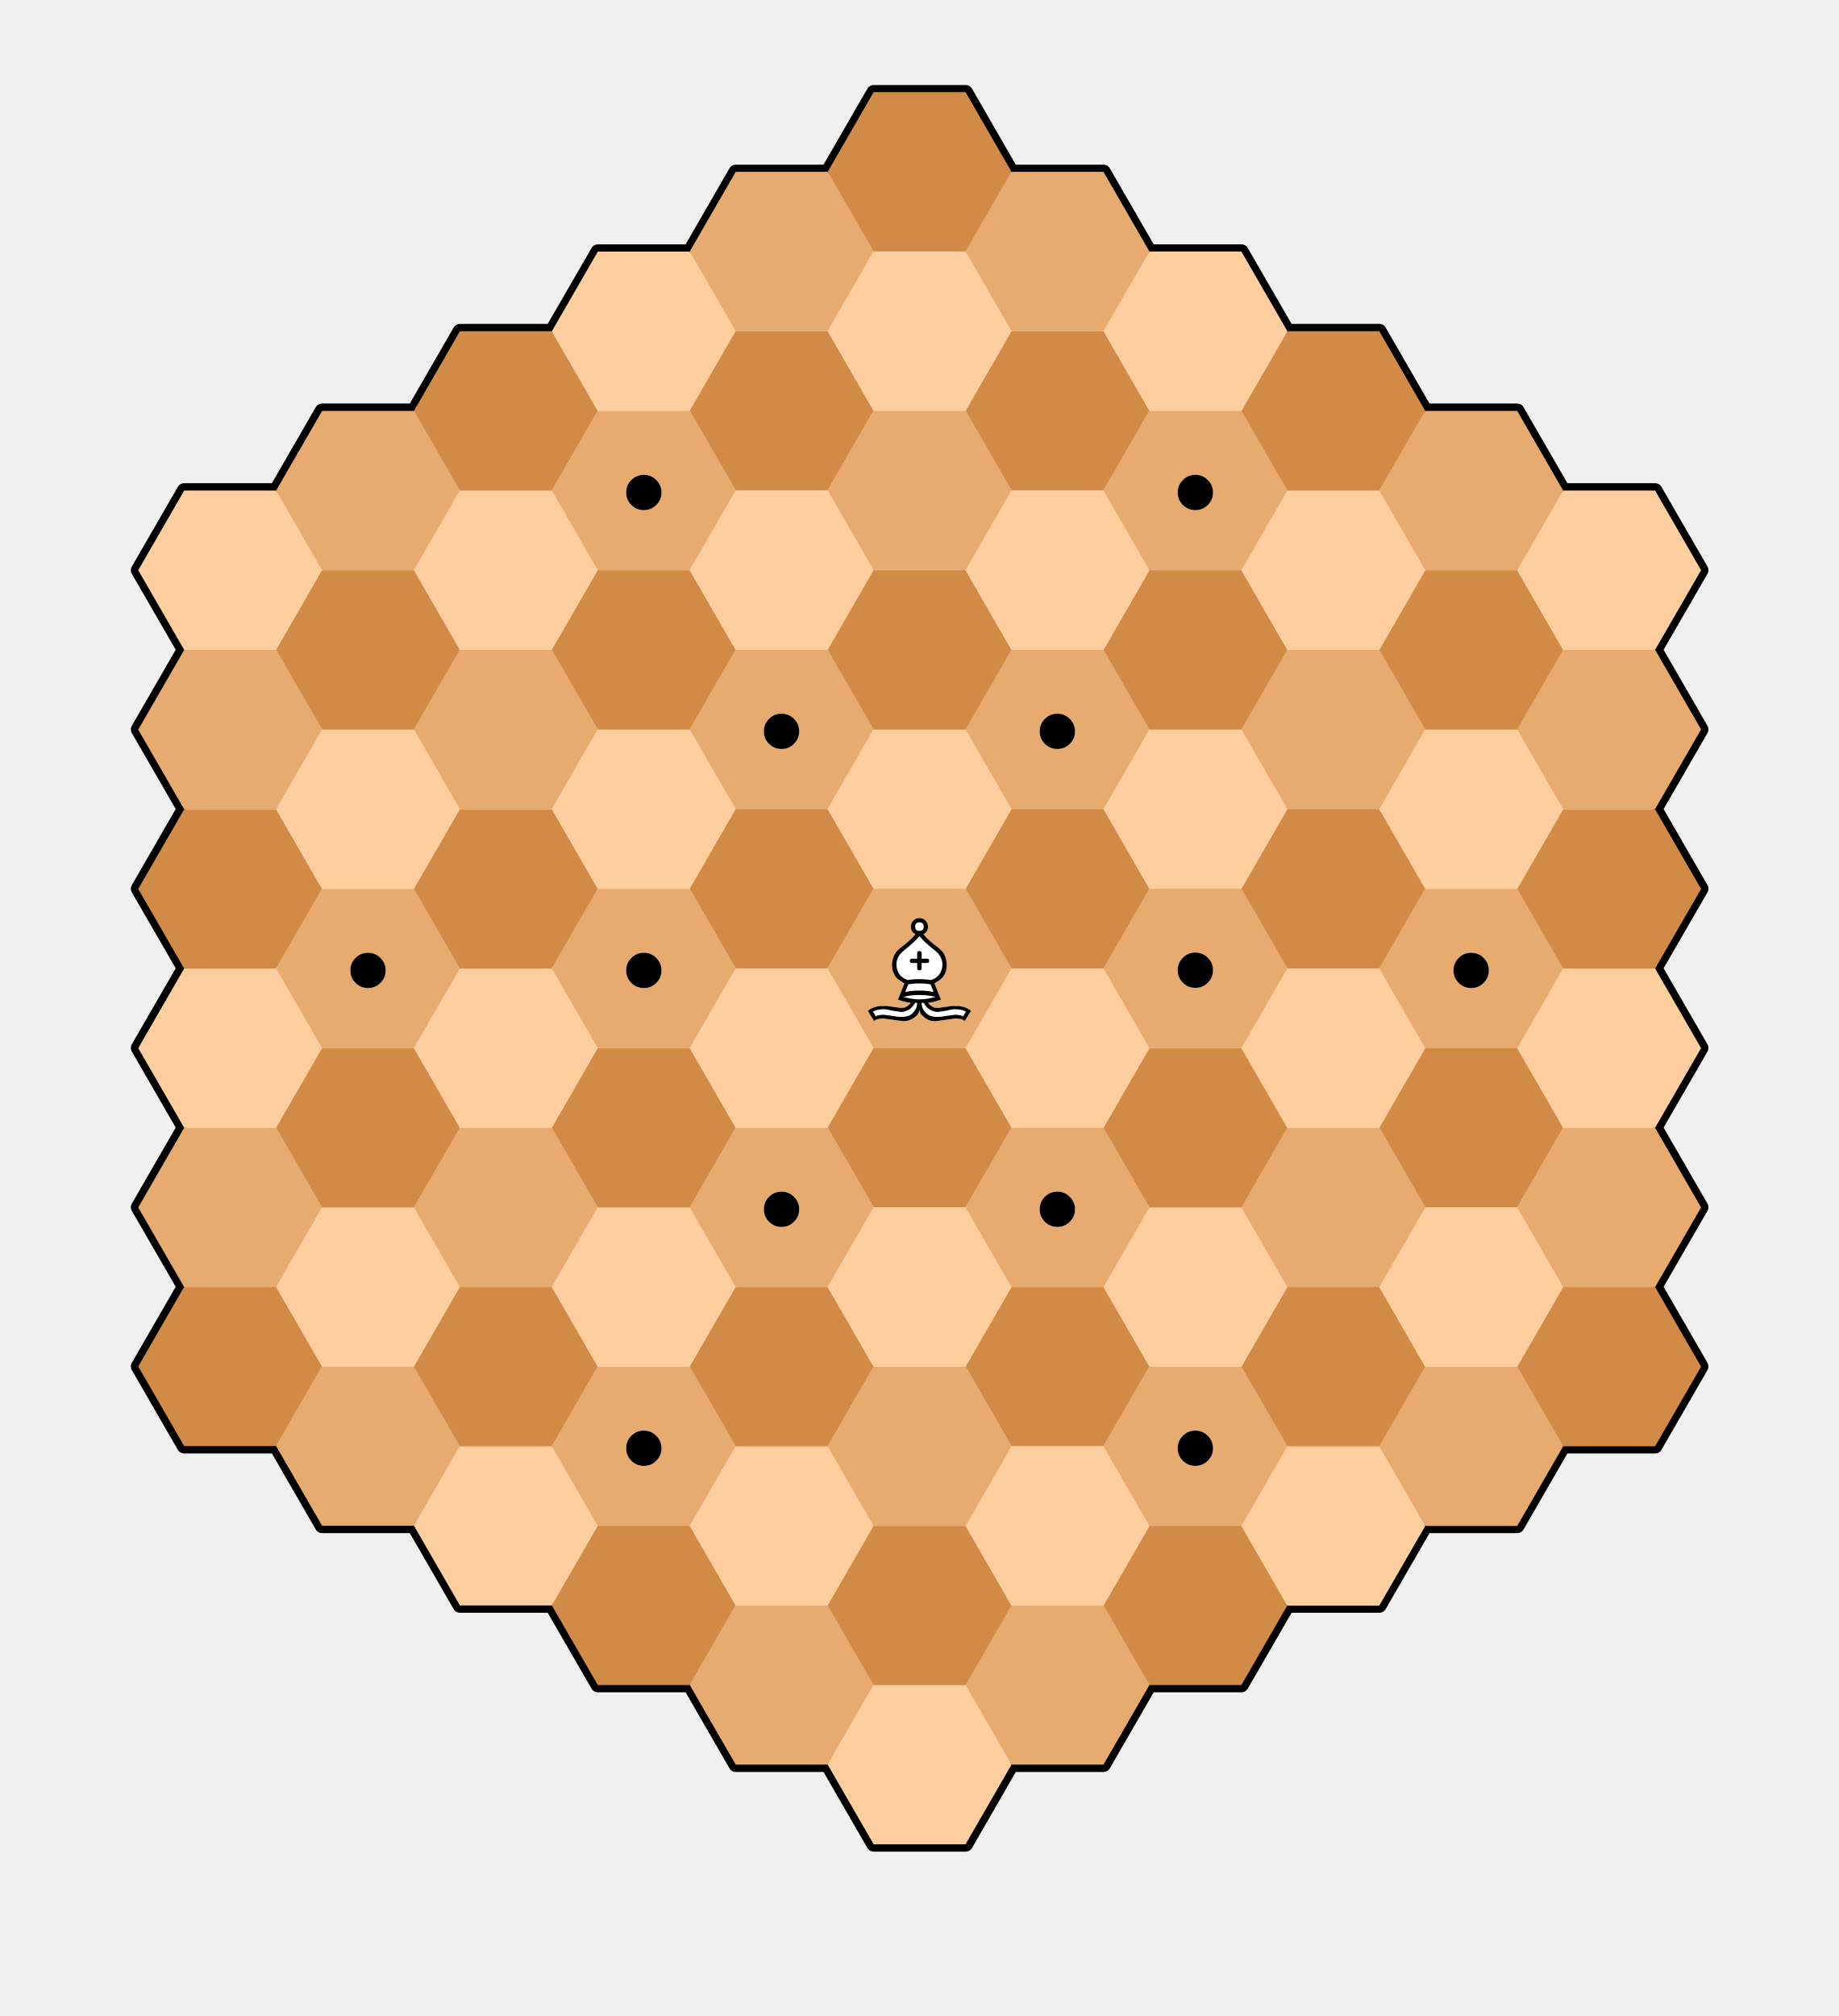
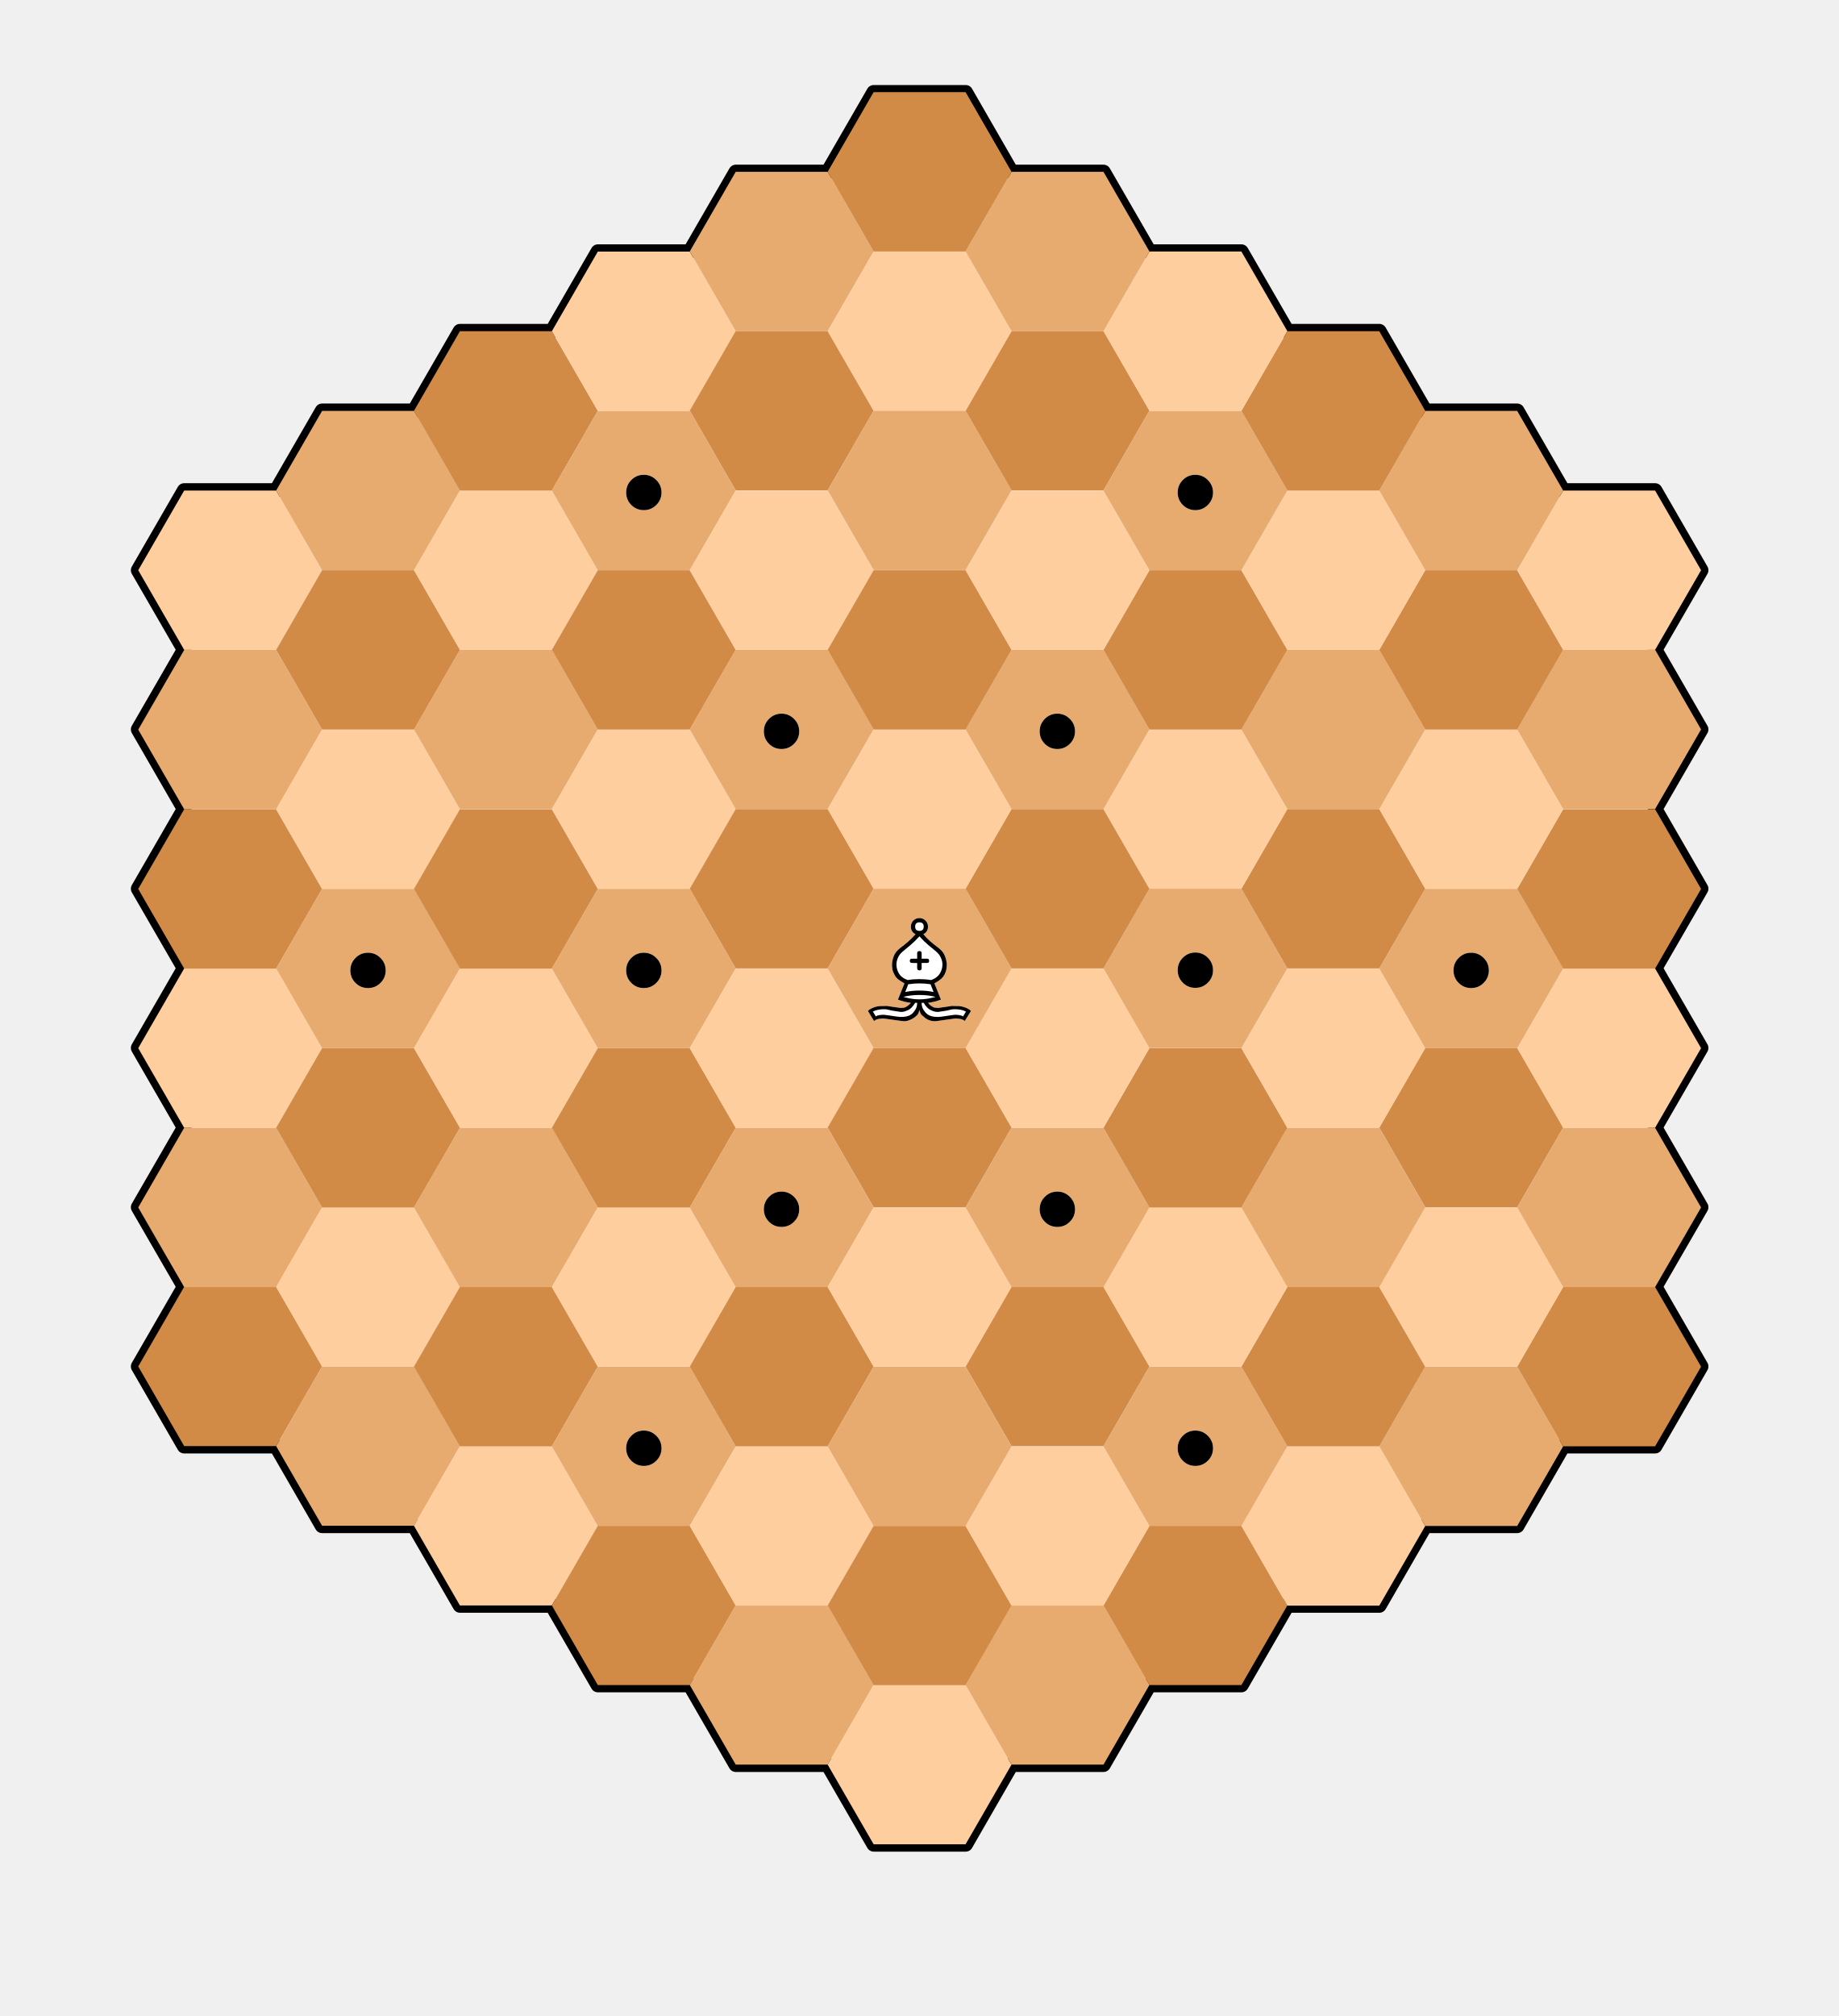
<svg xmlns="http://www.w3.org/2000/svg" xml:space="preserve" width="666.784" height="730.809" clip-path="url(#a)" style="fill-rule:evenodd;stroke-width:28.222;stroke-linejoin:round" viewBox="0 0 17642 19336">
  <defs>
    <clipPath id="a">
      <path d="M0 0h17642v19336H0z" />
    </clipPath>
  </defs>
  <g clip-path="url(#a)">
    <path d="m1767 13870-441-764 441-764-441-763 441-764-441-764 441-764-441-763 441-764-441-764 441-764-441-763 441-764h882l441-764h882l441-764h882l441-763h882l441-764h882l441-764h882l440 764h882l441 764h882l441 763h882l441 764h882l441 764h882l441 764-441 763 441 764-441 764 441 764-441 763 441 764-441 764 441 764-441 763 441 764-441 764h-882l-441 764h-882l-441 764h-882l-441 763h-882l-441 764h-882l-440 764h-882l-441-764h-882l-441-764h-882l-441-763h-882l-441-764h-882l-441-764z" style="fill:none;stroke:#000;stroke-width:141" />
-     <path d="m1767 13870-441-764 441-764-441-763 441-764-441-764 441-764-441-763 441-764-441-764 441-764-441-763 441-764h882l441-764h882l441-764h882l441-763h882l441-764h882l441-764h882l440 764h882l441 764h882l441 763h882l441 764h882l441 764h882l441 764-441 763 441 764-441 764 441 764-441 763 441 764-441 764 441 764-441 763 441 764-441 764h-882l-441 764h-882l-441 764h-882l-441 763h-882l-441 764h-882l-440 764h-882l-441-764h-882l-441-764h-882l-441-763h-882l-441-764h-882l-441-764z" style="fill:#ffce9e;stroke:none" />
    <path d="m1767 13870-441-764 441-764-441-763 441-764-441-764 441-764-441-763 441-764-441-764 441-764-441-763 441-764h882l441-764h882l441-764h882l441-763h882l441-764h882l441-764h882l440 764h882l441 764h882l441 763h882l441 764h882l441 764h882l441 764-441 763 441 764-441 764 441 764-441 763 441 764-441 764 441 764-441 763 441 764-441 764h-882l-441 764h-882l-441 764h-882l-441 763h-882l-441 764h-882l-440 764h-882l-441-764h-882l-441-764h-882l-441-763h-882l-441-764h-882l-441-764z" style="fill:none;stroke:#000" />
    <path d="m3090 13106-441-764h-882l-441 764 441 764h882z" style="fill:#d18b47;stroke:none" />
    <path d="m4413 13870-441-764h-882l-441 764 441 764h882z" style="fill:#e8ab6f;stroke:none" />
    <path d="m5735 14634-441-764h-882l-441 764 441 764h882z" style="fill:#ffce9e;stroke:none" />
    <path d="m7058 15398-441-764h-882l-441 764 441 764h882z" style="fill:#d18b47;stroke:none" />
    <path d="m8381 16161-441-764h-882l-441 764 441 764h882z" style="fill:#e8ab6f;stroke:none" />
    <path d="M9263 16161h-882l-441 764 441 764h882l441-764z" style="fill:#ffce9e;stroke:none" />
    <path d="M10586 15397h-882l-441 764 441 764h882l441-764z" style="fill:#e8ab6f;stroke:none" />
    <path d="M11909 14634h-882l-441 764 441 764h882l441-764z" style="fill:#d18b47;stroke:none" />
    <path d="M13232 13872h-882l-441 764 441 764h882l441-764z" style="fill:#ffce9e;stroke:none" />
    <path d="M14555 13108h-882l-441 764 441 764h882l441-764z" style="fill:#e8ab6f;stroke:none" />
    <path d="M15878 12344h-882l-441 764 441 764h882l441-764z" style="fill:#d18b47;stroke:none" />
    <path d="m3090 11581-441-764h-882l-441 764 441 764h882z" style="fill:#e8ab6f;stroke:none" />
    <path d="m4413 12344-441-764h-882l-441 764 441 764h882z" style="fill:#ffce9e;stroke:none" />
    <path d="m5735 13108-441-764h-882l-441 764 441 764h882z" style="fill:#d18b47;stroke:none" />
    <path d="m7058 13872-441-764h-882l-441 764 441 764h882z" style="fill:#e8ab6f;stroke:none" />
    <path d="M6176.5 13720.924q69.95 0 119.4 50.051 50.05 49.449 50.05 119.4 0 70.554-50.05 120.002-49.45 49.449-119.4 49.448-70.555 0-120.002-49.448-49.45-49.448-49.449-120.002 0-69.951 49.449-119.4 49.447-50.05 120.002-50.051" style="fill:#fff;stroke:none" />
    <path d="M6176.5 13720.924q69.95 0 119.4 50.051 50.05 49.449 50.05 119.4 0 70.554-50.05 120.002-49.45 49.449-119.4 49.448-70.555 0-120.002-49.448-49.45-49.448-49.449-120.002 0-69.951 49.449-119.4 49.447-50.05 120.002-50.051" style="fill:#000;stroke:none" />
    <path d="m8381 14636-441-764h-882l-441 764 441 764h882z" style="fill:#ffce9e;stroke:none" />
    <path d="M9263 14635h-882l-441 764 441 764h882l441-764z" style="fill:#d18b47;stroke:none" />
    <path d="M10586 13872h-882l-441 764 441 764h882l441-764z" style="fill:#ffce9e;stroke:none" />
    <path d="M11909 13108h-882l-441 764 441 764h882l441-764z" style="fill:#e8ab6f;stroke:none" />
    <path d="M11467.5 13720.924q69.95 0 119.399 50.051 50.05 49.449 50.052 119.4-.002 70.554-50.052 120.002-49.45 49.449-119.399 49.448-70.555 0-120.002-49.448-49.449-49.448-49.449-120.002 0-69.951 49.449-119.4 49.447-50.05 120.002-50.051" style="fill:#fff;stroke:none" />
    <path d="M11467.5 13720.924q69.95 0 119.399 50.051 50.05 49.449 50.052 119.4-.002 70.554-50.052 120.002-49.45 49.449-119.399 49.448-70.555 0-120.002-49.448-49.449-49.448-49.449-120.002 0-69.951 49.449-119.4 49.447-50.05 120.002-50.051" style="fill:#000;stroke:none" />
    <path d="M13232 12344h-882l-441 764 441 764h882l441-764z" style="fill:#d18b47;stroke:none" />
    <path d="M14555 11580h-882l-441 764 441 764h882l441-764z" style="fill:#ffce9e;stroke:none" />
    <path d="M15878 10817h-882l-441 764 441 764h882l441-764z" style="fill:#e8ab6f;stroke:none" />
    <path d="m3090 10053-441-764h-882l-441 764 441 764h882z" style="fill:#ffce9e;stroke:none" />
    <path d="m4413 10817-441-764h-882l-441 764 441 764h882z" style="fill:#d18b47;stroke:none" />
    <path d="m5735 11581-441-764h-882l-441 764 441 764h882z" style="fill:#e8ab6f;stroke:none" />
    <path d="m7058 12344-441-764h-882l-441 764 441 764h882z" style="fill:#ffce9e;stroke:none" />
    <path d="m8381 13108-441-764h-882l-441 764 441 764h882z" style="fill:#d18b47;stroke:none" />
    <path d="M9263 13108h-882l-441 764 441 764h882l441-764z" style="fill:#e8ab6f;stroke:none" />
    <path d="M10586 12342h-882l-441 764 441 764h882l441-764z" style="fill:#d18b47;stroke:none" />
    <path d="M11909 11580h-882l-441 764 441 764h882l441-764z" style="fill:#ffce9e;stroke:none" />
    <path d="M13232 10817h-882l-441 764 441 764h882l441-764z" style="fill:#e8ab6f;stroke:none" />
    <path d="M14555 10051h-882l-441 764 441 764h882l441-764z" style="fill:#d18b47;stroke:none" />
    <path d="M15878 9289h-882l-441 764 441 764h882l441-764z" style="fill:#ffce9e;stroke:none" />
    <path d="m3090 8526-441-764h-882l-441 764 441 764h882z" style="fill:#d18b47;stroke:none" />
    <path d="m4413 9289-441-764h-882l-441 764 441 764h882z" style="fill:#e8ab6f;stroke:none" />
    <path d="M3530.5 9137.924q69.95 0 119.4 50.051 50.05 49.449 50.05 119.4 0 70.554-50.05 120.002-49.45 49.449-119.4 49.448-70.555 0-120.002-49.448-49.45-49.448-49.449-120.002 0-69.951 49.449-119.4 49.447-50.05 120.002-50.051" style="fill:#fff;stroke:none" />
    <path d="M3530.5 9137.924q69.95 0 119.4 50.051 50.05 49.449 50.05 119.4 0 70.554-50.05 120.002-49.45 49.449-119.4 49.448-70.555 0-120.002-49.448-49.45-49.448-49.449-120.002 0-69.951 49.449-119.4 49.447-50.05 120.002-50.051" style="fill:#000;stroke:none" />
    <path d="m5735 10053-441-764h-882l-441 764 441 764h882z" style="fill:#ffce9e;stroke:none" />
    <path d="m7058 10817-441-764h-882l-441 764 441 764h882z" style="fill:#d18b47;stroke:none" />
    <path d="m8381 11581-441-764h-882l-441 764 441 764h882z" style="fill:#e8ab6f;stroke:none" />
    <path d="M7497.5 11428.924q69.95 0 119.4 50.051 50.05 49.449 50.05 119.4 0 70.554-50.05 120.002-49.45 49.449-119.4 49.448-70.555 0-120.002-49.448-49.45-49.448-49.449-120.002 0-69.951 49.449-119.4 49.447-50.05 120.002-50.051" style="fill:#fff;stroke:none" />
    <path d="M7497.5 11428.924q69.95 0 119.4 50.051 50.05 49.449 50.05 119.4 0 70.554-50.05 120.002-49.45 49.449-119.4 49.448-70.555 0-120.002-49.448-49.45-49.448-49.449-120.002 0-69.951 49.449-119.4 49.447-50.05 120.002-50.051" style="fill:#000;stroke:none" />
    <path d="M9263 11580h-882l-441 764 441 764h882l441-764z" style="fill:#ffce9e;stroke:none" />
    <path d="M10586 10817h-882l-441 764 441 764h882l441-764z" style="fill:#e8ab6f;stroke:none" />
    <path d="M10143.5 11428.924q69.95 0 119.399 50.051 50.05 49.449 50.052 119.4-.002 70.554-50.052 120.002-49.45 49.449-119.399 49.448-70.555 0-120.002-49.448-49.45-49.448-49.449-120.002 0-69.951 49.449-119.4 49.447-50.05 120.002-50.051" style="fill:#fff;stroke:none" />
    <path d="M10143.5 11428.924q69.95 0 119.399 50.051 50.05 49.449 50.052 119.4-.002 70.554-50.052 120.002-49.45 49.449-119.399 49.448-70.555 0-120.002-49.448-49.45-49.448-49.449-120.002 0-69.951 49.449-119.4 49.447-50.05 120.002-50.051" style="fill:#000;stroke:none" />
    <path d="M11909 10053h-882l-441 764 441 764h882l441-764z" style="fill:#d18b47;stroke:none" />
    <path d="M13232 9289h-882l-441 764 441 764h882l441-764z" style="fill:#ffce9e;stroke:none" />
    <path d="M14555 8525h-882l-441 764 441 764h882l441-764z" style="fill:#e8ab6f;stroke:none" />
    <path d="M14113.5 9137.924q69.95 0 119.399 50.051 50.05 49.449 50.052 119.4-.002 70.554-50.052 120.002-49.45 49.449-119.399 49.448-70.555 0-120.002-49.448-49.449-49.448-49.449-120.002 0-69.951 49.449-119.4 49.447-50.05 120.002-50.051" style="fill:#fff;stroke:none" />
    <path d="M14113.5 9137.924q69.95 0 119.399 50.051 50.05 49.449 50.052 119.4-.002 70.554-50.052 120.002-49.45 49.449-119.399 49.448-70.555 0-120.002-49.448-49.449-49.448-49.449-120.002 0-69.951 49.449-119.4 49.447-50.05 120.002-50.051" style="fill:#000;stroke:none" />
    <path d="M15878 7762h-882l-441 764 441 764h882l441-764z" style="fill:#d18b47;stroke:none" />
    <path d="m3090 6998-441-764h-882l-441 764 441 764h882z" style="fill:#e8ab6f;stroke:none" />
    <path d="m4413 7762-441-764h-882l-441 764 441 764h882z" style="fill:#ffce9e;stroke:none" />
    <path d="m5735 8526-441-764h-882l-441 764 441 764h882z" style="fill:#d18b47;stroke:none" />
    <path d="m7058 9289-441-764h-882l-441 764 441 764h882z" style="fill:#e8ab6f;stroke:none" />
    <path d="M6176.5 9137.924q69.95 0 119.4 50.051 50.05 49.449 50.05 119.4 0 70.554-50.05 120.002-49.45 49.449-119.4 49.448-70.555 0-120.002-49.448-49.45-49.448-49.449-120.002 0-69.951 49.449-119.4 49.447-50.05 120.002-50.051" style="fill:#fff;stroke:none" />
    <path d="M6176.5 9137.924q69.95 0 119.4 50.051 50.05 49.449 50.05 119.4 0 70.554-50.05 120.002-49.45 49.449-119.4 49.448-70.555 0-120.002-49.448-49.45-49.448-49.449-120.002 0-69.951 49.449-119.4 49.447-50.05 120.002-50.051" style="fill:#000;stroke:none" />
    <path d="m8381 10053-441-764h-882l-441 764 441 764h882z" style="fill:#ffce9e;stroke:none" />
    <path d="M9263 10051h-882l-441 764 441 764h882l441-764z" style="fill:#d18b47;stroke:none" />
    <path d="M10586 9287h-882l-441 764 441 764h882l441-764z" style="fill:#ffce9e;stroke:none" />
    <path d="M11909 8524h-882l-441 764 441 764h882l441-764z" style="fill:#e8ab6f;stroke:none" />
    <path d="M11467.5 9135.924q69.95 0 119.399 50.051 50.05 49.449 50.052 119.4-.002 70.554-50.052 120.002-49.45 49.449-119.399 49.448-70.555 0-120.002-49.448-49.449-49.448-49.449-120.002 0-69.951 49.449-119.4 49.447-50.05 120.002-50.051" style="fill:#fff;stroke:none" />
    <path d="M11467.5 9135.924q69.95 0 119.399 50.051 50.05 49.449 50.052 119.4-.002 70.554-50.052 120.002-49.45 49.449-119.399 49.448-70.555 0-120.002-49.448-49.449-49.448-49.449-120.002 0-69.951 49.449-119.4 49.447-50.05 120.002-50.051" style="fill:#000;stroke:none" />
    <path d="M13232 7760h-882l-441 764 441 764h882l441-764z" style="fill:#d18b47;stroke:none" />
    <path d="M14555 6996h-882l-441 764 441 764h882l441-764z" style="fill:#ffce9e;stroke:none" />
    <path d="M15878 6232h-882l-441 764 441 764h882l441-764z" style="fill:#e8ab6f;stroke:none" />
    <path d="m3090 5469-441-764h-882l-441 764 441 764h882z" style="fill:#ffce9e;stroke:none" />
    <path d="m4413 6233-441-764h-882l-441 764 441 764h882z" style="fill:#d18b47;stroke:none" />
    <path d="m5735 6996-441-764h-882l-441 764 441 764h882z" style="fill:#e8ab6f;stroke:none" />
    <path d="m7058 7760-441-764h-882l-441 764 441 764h882z" style="fill:#ffce9e;stroke:none" />
    <path d="m8381 8524-441-764h-882l-441 764 441 764h882z" style="fill:#d18b47;stroke:none" />
    <path d="M9263 8524h-882l-441 764 441 764h882l441-764z" style="fill:#e8ab6f;stroke:none" />
    <path d="M8820.5 9686.488q-8.443 34.373-20.503 47.639-12.06 13.265-31.96 27.74-21.711 15.075-51.258 25.326-29.55 10.855-65.73 5.428l-169.45-23.518q-10.252-1.208-18.694 0-7.84 1.206-15.076 1.206-12.664 0-32.563 5.427-19.298 6.03-30.152 16.885l-58.493-95.882q10.854-12.06 19.297-16.884 8.441-4.825 19.9-10.252 34.974-16.281 74.775-19.9 16.885-1.206 33.166-.603 16.282.603 33.77-1.206a3647 3647 0 0 0 65.127 10.252q33.165 4.221 66.333 9.045 36.18 0 48.845-7.236 6.633-3.619 21.106-13.267 14.472-9.648 28.945-28.342-31.96-3.618-65.127-12.06-33.167-9.046-58.493-18.695l62.715-155.58q-47.037-27.137-65.73-43.419-18.695-16.884-29.549-38.593-15.68-27.74-20.503-53.67-4.221-25.93-3.618-46.433.603-36.18 16.885-79.6 16.883-44.02 62.715-78.393a1782 1782 0 0 0 74.172-59.7q36.18-30.753 71.76-71.76-44.624-22.914-44.624-72.966 0-33.77 23.518-57.891 24.12-24.12 58.494-24.121 33.769 0 57.89 24.12 24.12 24.124 24.122 57.892-.002 49.449-44.624 72.966 34.974 41.007 70.554 71.76 36.18 30.756 75.378 59.7 45.226 34.373 61.51 78.393 16.28 43.42 17.487 79.6-.001 20.504-4.221 46.433-4.223 25.93-19.297 53.67-12.062 21.71-30.755 38.593-18.091 16.283-64.523 43.418l62.714 155.581q-26.535 9.65-59.7 18.694-33.167 8.443-63.92 12.06 13.869 18.694 28.342 28.343 14.472 9.648 21.709 13.267 12.662 7.236 48.845 7.236a3617 3617 0 0 1 65.127-9.045 3782 3782 0 0 0 66.333-10.252 220.5 220.5 0 0 0 32.564 1.206q16.883-.602 34.372.603 38.592 3.619 74.776 19.9 10.852 5.427 19.297 10.252 9.043 4.824 19.9 16.884l-59.097 95.882q-10.857-10.855-30.755-16.885-19.298-5.428-31.357-5.427-7.841 0-16.282-1.206-7.84-1.208-18.09 0l-168.848 23.518q-36.183 5.427-67.54-4.825-30.755-10.252-50.654-27.136-19.9-16.281-31.96-28.342-11.459-11.457-19.297-45.83" style="fill:#fff;stroke:none" />
    <path d="m8798.791 9236.63-50.051-.604q-20.505.001-20.503-20.503 0-20.502 20.503-20.502h50.051v-51.86q0-21.105 21.709-21.107 21.105 0 21.106 21.106v51.86h51.86q19.9.001 19.9 20.503 0 20.505-19.9 20.503h-51.86v49.449q0 21.71-21.106 21.709-21.71 0-21.709-21.71zm21.709 348.55q41.005 0 79.6-6.633 39.195-7.236 75.378-16.885-70.555-18.693-154.978-18.694-85.63 0-154.978 18.694 34.975 9.649 74.172 16.885 39.196 6.633 80.806 6.633m0-656.697q41.005.002 41.006-41.005-.001-41.005-41.006-41.006-41.006.001-41.006 41.006 0 41.007 41.006 41.005m0 572.273q70.554 0 135.681 13.87l-28.945-74.172a678.4 678.4 0 0 0-106.736-8.443q-54.876 0-107.339 8.443l-28.945 74.172q64.522-13.87 136.284-13.87m0-109.75q58.493 0 112.163 9.045 59.095-21.105 85.63-65.73 22.914-38.593 22.915-85.027 0-27.738-13.87-60.906-13.87-33.768-45.227-60.906a93196 93196 0 0 0-77.79-64.523q-42.213-35.578-83.821-82.615-42.213 47.037-84.424 82.615-42.212 34.976-77.187 64.523-31.962 27.138-45.83 60.906-13.267 33.168-13.267 60.906 0 46.434 22.312 85.027 25.929 44.625 86.233 65.73 53.066-9.045 112.163-9.046m-21.709 227.342h-19.297q-33.77 54.272-64.524 68.142-14.473 7.236-31.96 13.266-17.49 6.03-40.403 6.03-4.223 0-64.524-9.648-28.946-4.222-45.83-9.045-16.885-4.824-26.533-6.03-34.374-4.222-80.203 3.618-27.74 4.824-51.86 17.488l28.945 47.036q7.236-7.237 18.694-9.649 12.06-1.809 21.709-4.221 25.326-4.221 48.242-1.206 7.84 1.809 30.755 4.221 22.914 3.015 60.905 9.046 45.227 6.633 61.509 6.633 63.317 0 97.087-24.121 20.503-15.679 38.594-44.021 18.693-27.74 18.694-67.54m21.709 68.143q-8.443 34.373-20.503 47.639-12.06 13.265-31.96 27.74-21.711 15.075-51.258 25.326-29.55 10.855-65.73 5.428l-169.45-23.518q-10.252-1.208-18.694 0-7.84 1.206-15.076 1.206-12.663 0-32.563 5.427-19.298 6.03-30.152 16.885l-58.493-95.882q10.854-12.06 19.297-16.884 8.441-4.825 19.9-10.252 34.974-16.281 74.775-19.9 16.885-1.206 33.166-.603 16.282.603 33.77-1.206a3647 3647 0 0 0 65.127 10.252q33.165 4.221 66.333 9.045 36.18 0 48.845-7.236 6.633-3.619 21.106-13.267 14.472-9.648 28.945-28.342-31.96-3.618-65.127-12.06-33.167-9.046-58.493-18.695l62.715-155.58q-47.037-27.137-65.73-43.419-18.695-16.884-29.549-38.593-15.68-27.74-20.503-53.67-4.221-25.93-3.618-46.433.603-36.18 16.885-79.6 16.883-44.02 62.715-78.393a1782 1782 0 0 0 74.172-59.7q36.18-30.753 71.76-71.76-44.624-22.914-44.624-72.966 0-33.77 23.518-57.891 24.12-24.12 58.494-24.121 33.769 0 57.89 24.12 24.12 24.124 24.122 57.892-.002 49.449-44.624 72.966 34.974 41.007 70.554 71.76 36.18 30.756 75.378 59.7 45.225 34.373 61.51 78.393 16.28 43.42 17.487 79.6-.002 20.504-4.221 46.433-4.223 25.93-19.297 53.67-12.062 21.71-30.755 38.593-18.091 16.283-64.523 43.418l62.714 155.581q-26.535 9.65-59.7 18.694-33.167 8.443-63.92 12.06 13.869 18.694 28.342 28.343 14.472 9.648 21.709 13.267 12.663 7.236 48.845 7.236a3617 3617 0 0 1 65.127-9.045 3782 3782 0 0 0 66.333-10.252 220.5 220.5 0 0 0 32.564 1.206q16.883-.602 34.372.603 38.593 3.619 74.776 19.9 10.852 5.427 19.297 10.252 9.043 4.824 19.9 16.884l-59.097 95.882q-10.857-10.855-30.755-16.885-19.298-5.428-31.357-5.427-7.841 0-16.282-1.206-7.84-1.208-18.09 0l-168.848 23.518q-36.183 5.427-67.54-4.825-30.755-10.252-50.654-27.136-19.9-16.281-31.96-28.342-11.459-11.457-19.297-45.83m21.106-68.142q0 39.8 18.09 67.539 18.695 28.342 39.8 44.02 33.165 24.122 97.088 24.122 15.678 0 61.509-6.633 37.386-6.03 60.303-9.046 22.913-2.412 30.754-4.221 22.914-3.015 48.242 1.206 9.647 2.412 21.106 4.221 12.06 2.412 19.9 9.649l28.945-47.036q-24.725-12.664-52.463-17.488-45.832-7.84-80.203-3.618-10.252 1.206-27.136 6.03-16.283 4.824-44.624 9.045-60.907 9.65-64.524 9.649-23.52 0-41.006-6.03-17.489-6.03-31.357-13.267-31.962-14.473-65.127-68.142z" style="fill:#000;stroke:none" />
    <path d="M10586 7760h-882l-441 764 441 764h882l441-764z" style="fill:#d18b47;stroke:none" />
    <path d="M11909 6996h-882l-441 764 441 764h882l441-764z" style="fill:#ffce9e;stroke:none" />
    <path d="M13232 6232h-882l-441 764 441 764h882l441-764z" style="fill:#e8ab6f;stroke:none" />
    <path d="M14555 5469h-882l-441 764 441 764h882l441-764z" style="fill:#d18b47;stroke:none" />
    <path d="M15878 4705h-882l-441 764 441 764h882l441-764z" style="fill:#ffce9e;stroke:none" />
    <path d="m4413 4705-441-764h-882l-441 764 441 764h882z" style="fill:#e8ab6f;stroke:none" />
    <path d="m5735 5469-441-764h-882l-441 764 441 764h882z" style="fill:#ffce9e;stroke:none" />
    <path d="m7058 6233-441-764h-882l-441 764 441 764h882z" style="fill:#d18b47;stroke:none" />
    <path d="m8381 6996-441-764h-882l-441 764 441 764h882z" style="fill:#e8ab6f;stroke:none" />
    <path d="M7497.5 6844.924q69.95 0 119.4 50.051 50.05 49.449 50.05 119.4 0 70.554-50.05 120.002-49.45 49.448-119.4 49.448-70.555 0-120.002-49.448-49.45-49.448-49.449-120.003 0-69.95 49.449-119.399 49.447-50.05 120.002-50.051" style="fill:#fff;stroke:none" />
    <path d="M7497.5 6844.924q69.95 0 119.4 50.051 50.05 49.449 50.05 119.4 0 70.554-50.05 120.002-49.45 49.448-119.4 49.448-70.555 0-120.002-49.448-49.45-49.448-49.449-120.003 0-69.95 49.449-119.399 49.447-50.05 120.002-50.051" style="fill:#000;stroke:none" />
    <path d="M9263 6996h-882l-441 764 441 764h882l441-764z" style="fill:#ffce9e;stroke:none" />
    <path d="M10586 6232h-882l-441 764 441 764h882l441-764z" style="fill:#e8ab6f;stroke:none" />
    <path d="M10143.5 6844.924q69.95 0 119.399 50.051 50.05 49.449 50.052 119.4-.002 70.554-50.052 120.002-49.45 49.448-119.399 49.448-70.555 0-120.002-49.448-49.45-49.448-49.449-120.003 0-69.95 49.449-119.399 49.447-50.05 120.002-50.051" style="fill:#fff;stroke:none" />
    <path d="M10143.5 6844.924q69.95 0 119.399 50.051 50.05 49.449 50.052 119.4-.002 70.554-50.052 120.002-49.45 49.448-119.399 49.448-70.555 0-120.002-49.448-49.45-49.448-49.449-120.003 0-69.95 49.449-119.399 49.447-50.05 120.002-50.051" style="fill:#000;stroke:none" />
    <path d="M11909 5469h-882l-441 764 441 764h882l441-764z" style="fill:#d18b47;stroke:none" />
    <path d="M13232 4705h-882l-441 764 441 764h882l441-764z" style="fill:#ffce9e;stroke:none" />
    <path d="M14555 3941h-882l-441 764 441 764h882l441-764z" style="fill:#e8ab6f;stroke:none" />
    <path d="m5735 3941-441-764h-882l-441 764 441 764h882z" style="fill:#d18b47;stroke:none" />
    <path d="m7058 4705-441-764h-882l-441 764 441 764h882z" style="fill:#e8ab6f;stroke:none" />
    <path d="M6176.5 4553.924q69.95 0 119.4 50.051 50.05 49.449 50.05 119.4 0 70.554-50.05 120.002-49.45 49.448-119.4 49.448-70.555 0-120.002-49.448-49.45-49.448-49.449-120.003 0-69.95 49.449-119.399 49.447-50.05 120.002-50.051" style="fill:#fff;stroke:none" />
    <path d="M6176.5 4553.924q69.95 0 119.4 50.051 50.05 49.449 50.05 119.4 0 70.554-50.05 120.002-49.45 49.448-119.4 49.448-70.555 0-120.002-49.448-49.45-49.448-49.449-120.003 0-69.95 49.449-119.399 49.447-50.05 120.002-50.051" style="fill:#000;stroke:none" />
    <path d="m8381 5469-441-764h-882l-441 764 441 764h882z" style="fill:#ffce9e;stroke:none" />
    <path d="M9263 5469h-882l-441 764 441 764h882l441-764z" style="fill:#d18b47;stroke:none" />
    <path d="M10586 4705h-882l-441 764 441 764h882l441-764z" style="fill:#ffce9e;stroke:none" />
    <path d="M11909 3941h-882l-441 764 441 764h882l441-764z" style="fill:#e8ab6f;stroke:none" />
    <path d="M11467.5 4553.924q69.95 0 119.399 50.051 50.05 49.449 50.052 119.4-.002 70.554-50.052 120.002-49.45 49.448-119.399 49.448-70.555 0-120.002-49.448-49.449-49.448-49.449-120.003 0-69.95 49.449-119.399 49.447-50.05 120.002-50.051" style="fill:#fff;stroke:none" />
    <path d="M11467.5 4553.924q69.95 0 119.399 50.051 50.05 49.449 50.052 119.4-.002 70.554-50.052 120.002-49.45 49.448-119.399 49.448-70.555 0-120.002-49.448-49.449-49.448-49.449-120.003 0-69.95 49.449-119.399 49.447-50.05 120.002-50.051" style="fill:#000;stroke:none" />
    <path d="M13232 3177h-882l-441 764 441 764h882l441-764z" style="fill:#d18b47;stroke:none" />
    <path d="m7058 3177-441-764h-882l-441 764 441 764h882z" style="fill:#ffce9e;stroke:none" />
    <path d="m8381 3939-441-764h-882l-441 764 441 764h882z" style="fill:#d18b47;stroke:none" />
    <path d="M9263 3939h-882l-441 764 441 764h882l441-764z" style="fill:#e8ab6f;stroke:none" />
    <path d="M10586 3175h-882l-441 764 441 764h882l441-764z" style="fill:#d18b47;stroke:none" />
    <path d="M11909 2412h-882l-441 764 441 764h882l441-764z" style="fill:#ffce9e;stroke:none" />
    <path d="m8381 2412-441-764h-882l-441 764 441 764h882z" style="fill:#e8ab6f;stroke:none" />
    <path d="M9263 2412h-882l-441 764 441 764h882l441-764z" style="fill:#ffce9e;stroke:none" />
    <path d="M10586 1648h-882l-441 764 441 764h882l441-764z" style="fill:#e8ab6f;stroke:none" />
    <path d="M9263 884h-882l-441 764 441 764h882l441-764z" style="fill:#d18b47;stroke:none" />
  </g>
</svg>
